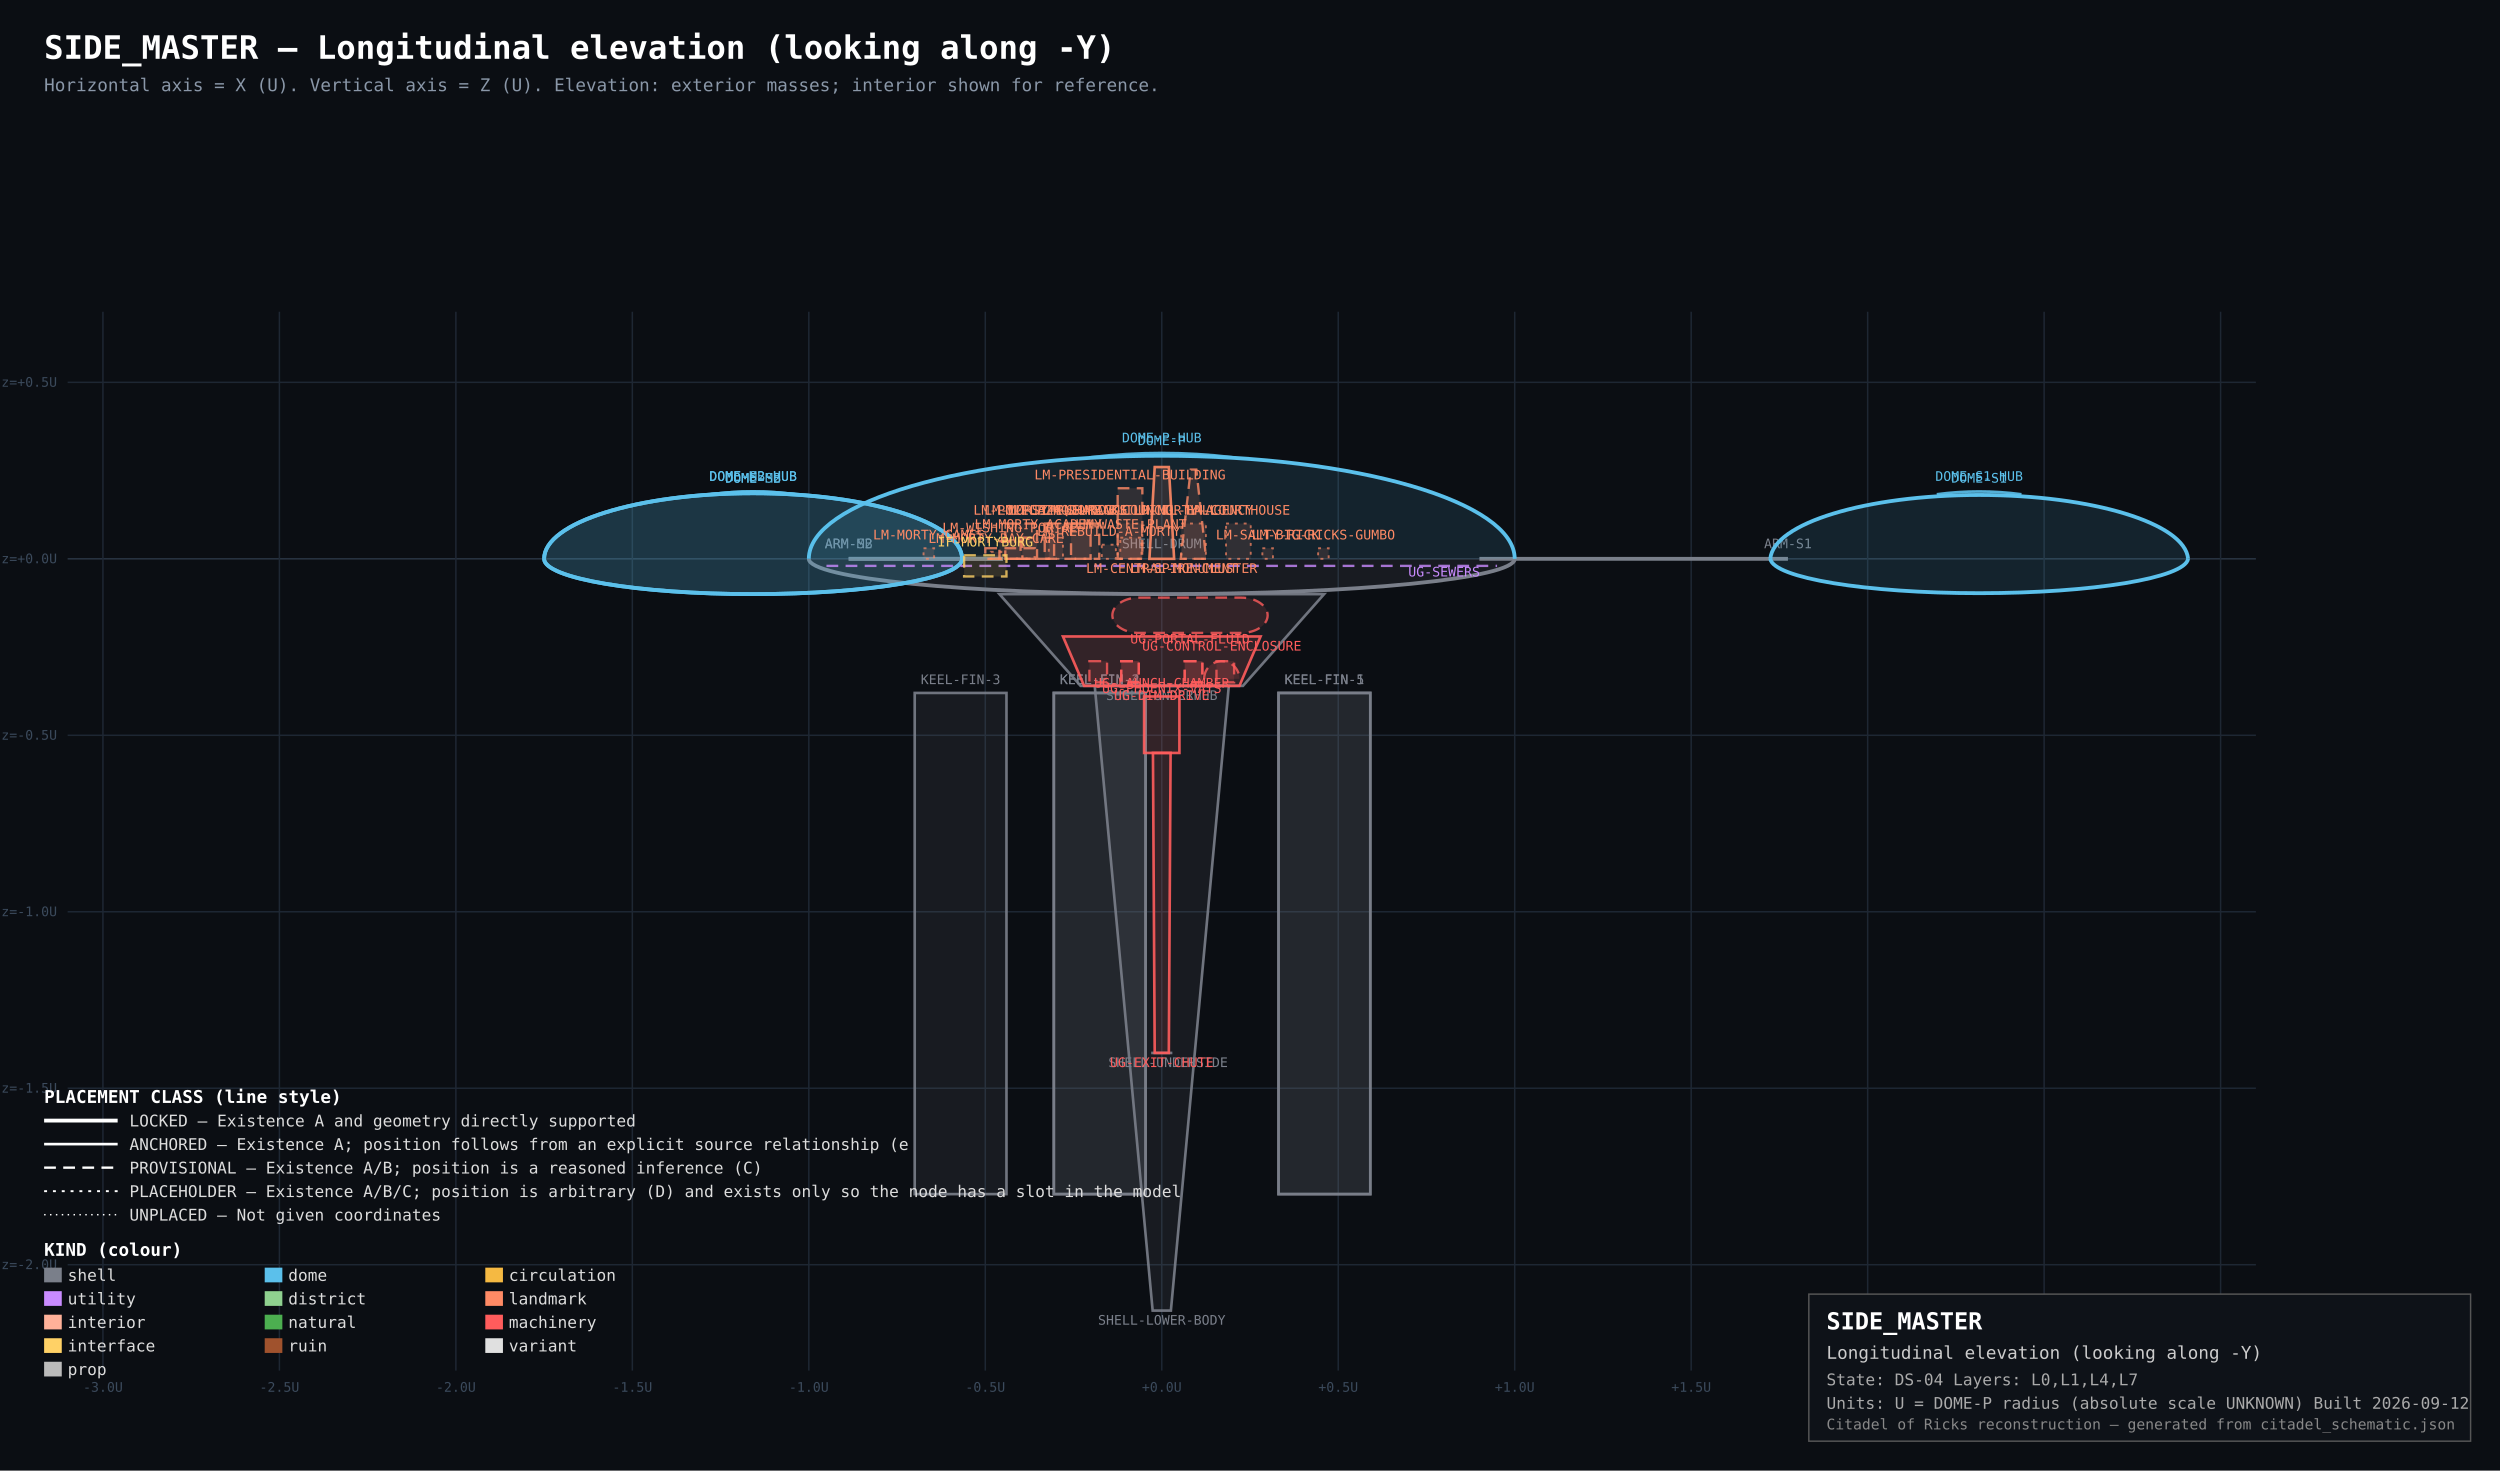
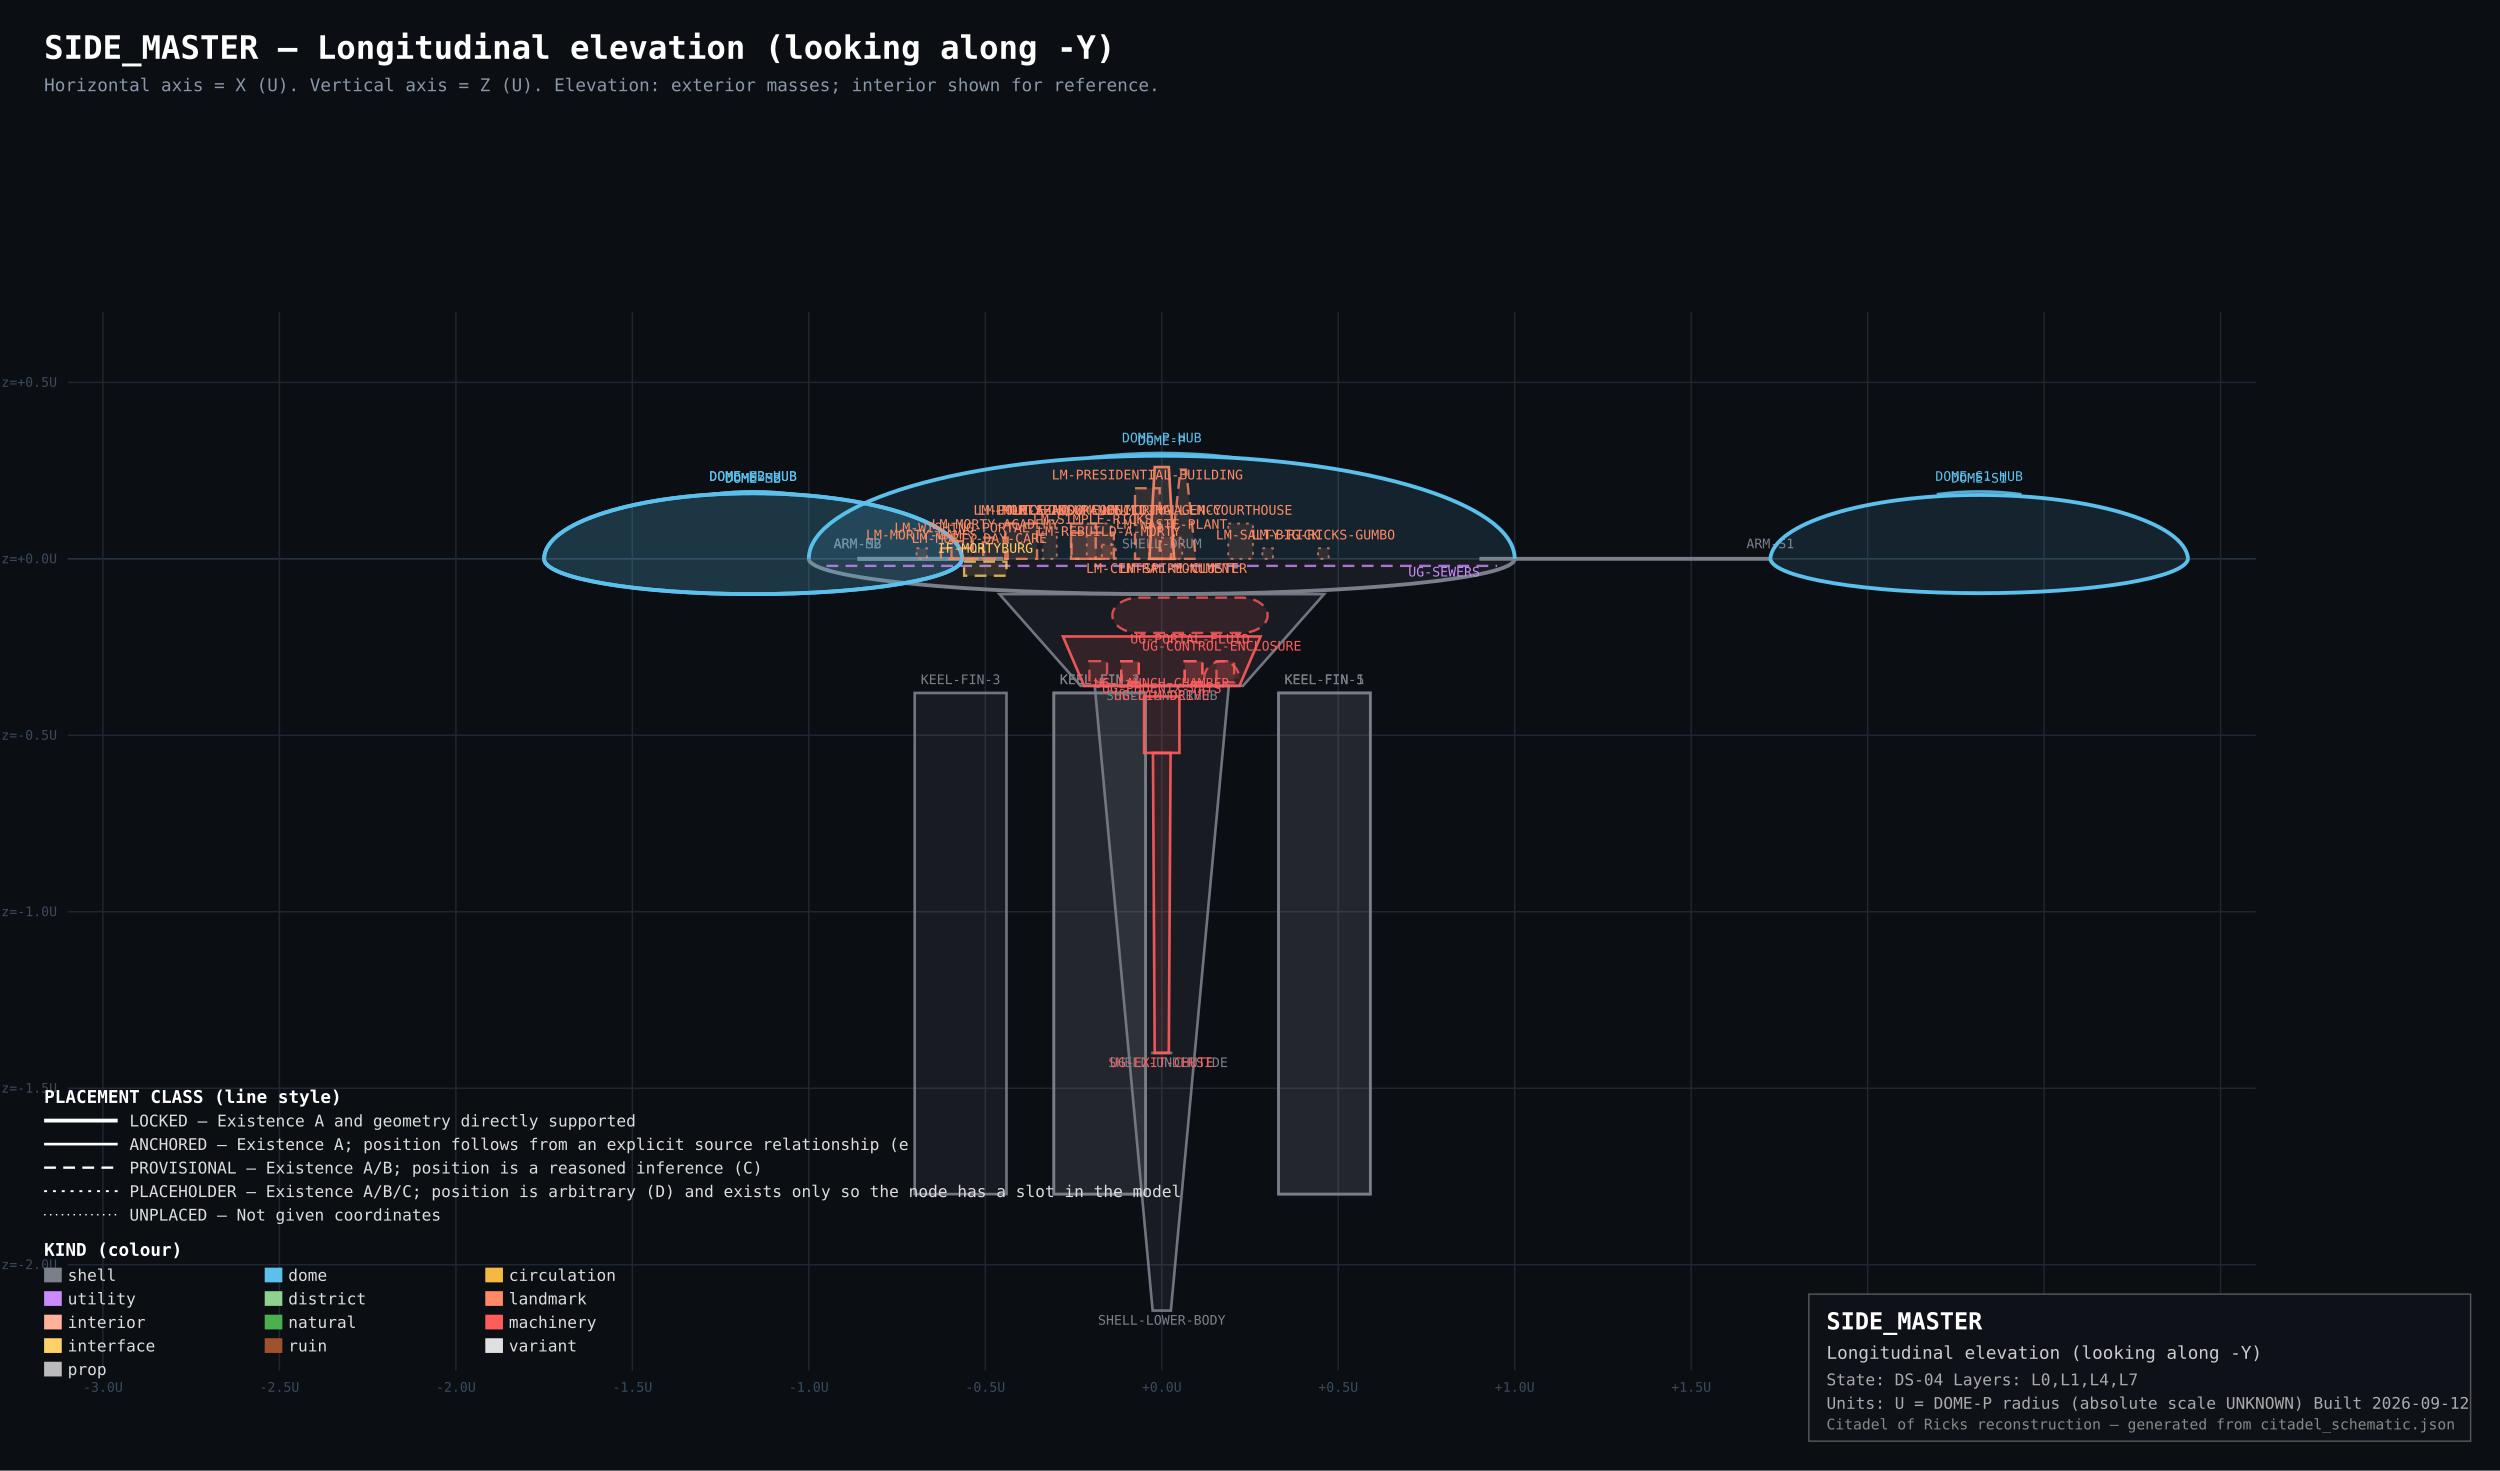
<svg xmlns="http://www.w3.org/2000/svg" width="1700" height="1000" viewBox="0 0 1700 1000" font-family="ui-monospace, Consolas, monospace">
  <rect width="1700" height="1000" fill="#0b0e13" />
  <line x1="46.0" y1="860.0" x2="1534.0" y2="860.0" stroke="#1e2733" stroke-width="1" />
  <text x="38.8" y="863.0" font-size="9" text-anchor="end" fill="#3b4a5c" font-family="ui-monospace, Consolas, monospace">z=-2.0U</text>
  <line x1="46.0" y1="740.0" x2="1534.0" y2="740.0" stroke="#1e2733" stroke-width="1" />
  <text x="38.8" y="743.0" font-size="9" text-anchor="end" fill="#3b4a5c" font-family="ui-monospace, Consolas, monospace">z=-1.5U</text>
  <line x1="46.0" y1="620.0" x2="1534.0" y2="620.0" stroke="#1e2733" stroke-width="1" />
  <text x="38.8" y="623.0" font-size="9" text-anchor="end" fill="#3b4a5c" font-family="ui-monospace, Consolas, monospace">z=-1.0U</text>
  <line x1="46.0" y1="500.0" x2="1534.0" y2="500.0" stroke="#1e2733" stroke-width="1" />
  <text x="38.8" y="503.0" font-size="9" text-anchor="end" fill="#3b4a5c" font-family="ui-monospace, Consolas, monospace">z=-0.5U</text>
  <line x1="46.0" y1="380.0" x2="1534.0" y2="380.0" stroke="#2a3644" stroke-width="1" />
  <text x="38.8" y="383.0" font-size="9" text-anchor="end" fill="#3b4a5c" font-family="ui-monospace, Consolas, monospace">z=+0.0U</text>
  <line x1="46.0" y1="260.0" x2="1534.0" y2="260.0" stroke="#1e2733" stroke-width="1" />
  <text x="38.8" y="263.0" font-size="9" text-anchor="end" fill="#3b4a5c" font-family="ui-monospace, Consolas, monospace">z=+0.5U</text>
  <line x1="70.0" y1="212.0" x2="70.0" y2="932.0" stroke="#1e2733" stroke-width="1" />
  <text x="70.0" y="946.4" font-size="9" text-anchor="middle" fill="#3b4a5c" font-family="ui-monospace, Consolas, monospace">-3.0U</text>
  <line x1="190.0" y1="212.0" x2="190.0" y2="932.0" stroke="#1e2733" stroke-width="1" />
  <text x="190.0" y="946.4" font-size="9" text-anchor="middle" fill="#3b4a5c" font-family="ui-monospace, Consolas, monospace">-2.5U</text>
  <line x1="310.0" y1="212.0" x2="310.0" y2="932.0" stroke="#1e2733" stroke-width="1" />
  <text x="310.0" y="946.4" font-size="9" text-anchor="middle" fill="#3b4a5c" font-family="ui-monospace, Consolas, monospace">-2.0U</text>
  <line x1="430.0" y1="212.0" x2="430.0" y2="932.0" stroke="#1e2733" stroke-width="1" />
  <text x="430.0" y="946.4" font-size="9" text-anchor="middle" fill="#3b4a5c" font-family="ui-monospace, Consolas, monospace">-1.5U</text>
  <line x1="550.0" y1="212.0" x2="550.0" y2="932.0" stroke="#1e2733" stroke-width="1" />
  <text x="550.0" y="946.4" font-size="9" text-anchor="middle" fill="#3b4a5c" font-family="ui-monospace, Consolas, monospace">-1.0U</text>
  <line x1="670.0" y1="212.0" x2="670.0" y2="932.0" stroke="#1e2733" stroke-width="1" />
  <text x="670.0" y="946.4" font-size="9" text-anchor="middle" fill="#3b4a5c" font-family="ui-monospace, Consolas, monospace">-0.5U</text>
  <line x1="790.0" y1="212.0" x2="790.0" y2="932.0" stroke="#1e2733" stroke-width="1" />
  <text x="790.0" y="946.4" font-size="9" text-anchor="middle" fill="#3b4a5c" font-family="ui-monospace, Consolas, monospace">+0.0U</text>
  <line x1="910.0" y1="212.0" x2="910.0" y2="932.0" stroke="#1e2733" stroke-width="1" />
  <text x="910.0" y="946.4" font-size="9" text-anchor="middle" fill="#3b4a5c" font-family="ui-monospace, Consolas, monospace">+0.5U</text>
  <line x1="1030.0" y1="212.0" x2="1030.0" y2="932.0" stroke="#1e2733" stroke-width="1" />
  <text x="1030.0" y="946.4" font-size="9" text-anchor="middle" fill="#3b4a5c" font-family="ui-monospace, Consolas, monospace">+1.0U</text>
  <line x1="1150.0" y1="212.0" x2="1150.0" y2="932.0" stroke="#1e2733" stroke-width="1" />
  <text x="1150.0" y="946.4" font-size="9" text-anchor="middle" fill="#3b4a5c" font-family="ui-monospace, Consolas, monospace">+1.5U</text>
  <line x1="1270.0" y1="212.0" x2="1270.0" y2="932.0" stroke="#1e2733" stroke-width="1" />
  <text x="1270.0" y="946.4" font-size="9" text-anchor="middle" fill="#3b4a5c" font-family="ui-monospace, Consolas, monospace">+2.0U</text>
  <line x1="1390.0" y1="212.0" x2="1390.0" y2="932.0" stroke="#1e2733" stroke-width="1" />
  <text x="1390.0" y="946.4" font-size="9" text-anchor="middle" fill="#3b4a5c" font-family="ui-monospace, Consolas, monospace">+2.5U</text>
  <line x1="1510.0" y1="212.0" x2="1510.0" y2="932.0" stroke="#1e2733" stroke-width="1" />
  <text x="1510.0" y="946.4" font-size="9" text-anchor="middle" fill="#3b4a5c" font-family="ui-monospace, Consolas, monospace">+3.0U</text>
  <text x="30" y="40" font-size="22" fill="#fff" font-weight="bold">SIDE_MASTER — Longitudinal elevation (looking along -Y)</text>
  <text x="30" y="62" font-size="12" fill="#8a97a8">Horizontal axis = X (U). Vertical axis = Z (U). Elevation: exterior masses; interior shown for reference.</text>
  <path d="M 550.0,380.0 A 240.0 24.0 0 0 0 1030.0,380.0" stroke="#7a7f8a" stroke-width="2.6" stroke-opacity="1.0" fill="#7a7f8a" fill-opacity="0.12" />
  <text x="790.0" y="372.8" font-size="9" text-anchor="middle" fill="#7a7f8a" font-family="ui-monospace, Consolas, monospace">SHELL-DRUM</text>
  <polygon points="679.6,404.0 900.4,404.0 845.2,466.4 734.8,466.4" stroke="#7a7f8a" stroke-width="1.8" stroke-opacity="0.9" fill="#7a7f8a" fill-opacity="0.12" />
  <text x="790.0" y="476.0" font-size="9" text-anchor="middle" fill="#7a7f8a" font-family="ui-monospace, Consolas, monospace">SHELL-UNDERHUB</text>
  <rect x="869.4" y="471.2" width="62.4" height="340.8" stroke="#7a7f8a" stroke-width="1.8" stroke-opacity="0.9" fill="#7a7f8a" fill-opacity="0.12" />
  <text x="900.6" y="465.2" font-size="9" text-anchor="middle" fill="#7a7f8a" font-family="ui-monospace, Consolas, monospace">KEEL-FIN-1</text>
  <rect x="716.6" y="471.2" width="62.4" height="340.8" stroke="#7a7f8a" stroke-width="1.8" stroke-opacity="0.9" fill="#7a7f8a" fill-opacity="0.12" />
  <text x="747.8" y="465.2" font-size="9" text-anchor="middle" fill="#7a7f8a" font-family="ui-monospace, Consolas, monospace">KEEL-FIN-2</text>
  <rect x="622.0" y="471.2" width="62.4" height="340.8" stroke="#7a7f8a" stroke-width="1.8" stroke-opacity="0.9" fill="#7a7f8a" fill-opacity="0.12" />
  <text x="653.2" y="465.2" font-size="9" text-anchor="middle" fill="#7a7f8a" font-family="ui-monospace, Consolas, monospace">KEEL-FIN-3</text>
  <rect x="716.6" y="471.2" width="62.4" height="340.8" stroke="#7a7f8a" stroke-width="1.8" stroke-opacity="0.9" fill="#7a7f8a" fill-opacity="0.12" />
  <text x="747.8" y="465.2" font-size="9" text-anchor="middle" fill="#7a7f8a" font-family="ui-monospace, Consolas, monospace">KEEL-FIN-4</text>
  <rect x="869.4" y="471.2" width="62.4" height="340.8" stroke="#7a7f8a" stroke-width="1.8" stroke-opacity="0.9" fill="#7a7f8a" fill-opacity="0.12" />
  <text x="900.6" y="465.2" font-size="9" text-anchor="middle" fill="#7a7f8a" font-family="ui-monospace, Consolas, monospace">KEEL-FIN-5</text>
  <polygon points="744.4,466.4 835.6,466.4 796.2,891.2 783.8,891.2" stroke="#7a7f8a" stroke-width="1.8" stroke-opacity="0.9" fill="#7a7f8a" fill-opacity="0.12" />
  <text x="790.0" y="900.8" font-size="9" text-anchor="middle" fill="#7a7f8a" font-family="ui-monospace, Consolas, monospace">SHELL-LOWER-BODY</text>
  <line x1="782.8" y1="716.0" x2="797.2" y2="716.0" stroke="#7a7f8a" stroke-width="1.8" stroke-opacity="0.9" fill="none" />
  <text x="794.3" y="725.6" font-size="9" text-anchor="middle" fill="#7a7f8a" font-family="ui-monospace, Consolas, monospace">SHELL-UNDERSIDE</text>
-   <polyline points="1006.0,380.0 1114.0,380.0 1215.8,380.0" stroke="#7a7f8a" stroke-width="2.6" stroke-opacity="1.0" fill="none" />
-   <text x="1215.8" y="372.8" font-size="9" text-anchor="middle" fill="#7a7f8a" font-family="ui-monospace, Consolas, monospace">ARM-S1</text>
-   <polyline points="682.0,380.0 628.0,380.0 577.1,380.0" stroke="#7a7f8a" stroke-width="2.6" stroke-opacity="1.0" fill="none" />
-   <text x="577.1" y="372.8" font-size="9" text-anchor="middle" fill="#7a7f8a" font-family="ui-monospace, Consolas, monospace">ARM-S2</text>
-   <polyline points="682.0,380.0 628.0,380.0 577.1,380.0" stroke="#7a7f8a" stroke-width="2.6" stroke-opacity="1.0" fill="none" />
-   <text x="577.1" y="372.8" font-size="9" text-anchor="middle" fill="#7a7f8a" font-family="ui-monospace, Consolas, monospace">ARM-MB</text>
+   <polyline points="1006.0,380.0 1104.9,380.0 1203.8,380.0" stroke="#7a7f8a" stroke-width="2.6" stroke-opacity="1.0" fill="none" />
+   <text x="1203.8" y="372.8" font-size="9" text-anchor="middle" fill="#7a7f8a" font-family="ui-monospace, Consolas, monospace">ARM-S1</text>
+   <polyline points="682.0,380.0 632.6,380.0 583.1,380.0" stroke="#7a7f8a" stroke-width="2.6" stroke-opacity="1.0" fill="none" />
+   <text x="583.1" y="372.8" font-size="9" text-anchor="middle" fill="#7a7f8a" font-family="ui-monospace, Consolas, monospace">ARM-S2</text>
+   <polyline points="682.0,380.0 632.6,380.0 583.1,380.0" stroke="#7a7f8a" stroke-width="2.6" stroke-opacity="1.0" fill="none" />
+   <text x="583.1" y="372.8" font-size="9" text-anchor="middle" fill="#7a7f8a" font-family="ui-monospace, Consolas, monospace">ARM-MB</text>
  <path d="M 550.0,380.0 A 240.0 70.1 0 0 1 1030.0,380.0" stroke="#5bc0eb" stroke-width="2.6" stroke-opacity="1.0" fill="#5bc0eb" fill-opacity="0.12" />
  <text x="790.0" y="302.7" font-size="9" text-anchor="middle" fill="#5bc0eb" font-family="ui-monospace, Consolas, monospace">DOME-P</text>
  <path d="M 1203.8,380.0 A 142.1 44.6 0 0 1 1487.9,380.0" stroke="#5bc0eb" stroke-width="2.6" stroke-opacity="1.0" fill="#5bc0eb" fill-opacity="0.12" />
  <path d="M 1203.8,380.0 A 142.1 24.0 0 0 0 1487.9,380.0" stroke="#5bc0eb" stroke-width="2.6" stroke-opacity="1.0" fill="#5bc0eb" fill-opacity="0.12" />
  <text x="1345.8" y="328.2" font-size="9" text-anchor="middle" fill="#5bc0eb" font-family="ui-monospace, Consolas, monospace">DOME-S1</text>
  <path d="M 370.0,380.0 A 142.1 44.6 0 0 1 654.2,380.0" stroke="#5bc0eb" stroke-width="2.6" stroke-opacity="1.0" fill="#5bc0eb" fill-opacity="0.12" />
  <path d="M 370.0,380.0 A 142.1 24.0 0 0 0 654.2,380.0" stroke="#5bc0eb" stroke-width="2.6" stroke-opacity="1.0" fill="#5bc0eb" fill-opacity="0.12" />
  <text x="512.1" y="328.2" font-size="9" text-anchor="middle" fill="#5bc0eb" font-family="ui-monospace, Consolas, monospace">DOME-S2</text>
  <path d="M 370.0,380.0 A 142.1 44.6 0 0 1 654.2,380.0" stroke="#5bc0eb" stroke-width="2.6" stroke-opacity="1.0" fill="#5bc0eb" fill-opacity="0.12" />
  <path d="M 370.0,380.0 A 142.1 24.0 0 0 0 654.2,380.0" stroke="#5bc0eb" stroke-width="2.6" stroke-opacity="1.0" fill="#5bc0eb" fill-opacity="0.12" />
  <text x="512.1" y="328.2" font-size="9" text-anchor="middle" fill="#5bc0eb" font-family="ui-monospace, Consolas, monospace">DOME-MB</text>
  <path d="M 742.0,310.9 A 401.4 401.4 0 0 1 838.0,310.9" stroke="#5bc0eb" stroke-width="1.8" stroke-opacity="0.9" fill="#5bc0eb" fill-opacity="0.12" />
  <text x="790.0" y="300.8" font-size="9" text-anchor="middle" fill="#5bc0eb" font-family="ui-monospace, Consolas, monospace">DOME-P-HUB</text>
  <path d="M 1317.0,336.1 A 217.0 217.0 0 0 1 1374.6,336.1" stroke="#5bc0eb" stroke-width="1.8" stroke-opacity="0.9" fill="#5bc0eb" fill-opacity="0.12" />
  <text x="1345.8" y="327.0" font-size="9" text-anchor="middle" fill="#5bc0eb" font-family="ui-monospace, Consolas, monospace">DOME-S1-HUB</text>
  <path d="M 483.3,336.1 A 217.0 217.0 0 0 1 540.9,336.1" stroke="#5bc0eb" stroke-width="1.8" stroke-opacity="0.9" fill="#5bc0eb" fill-opacity="0.12" />
  <text x="512.1" y="327.0" font-size="9" text-anchor="middle" fill="#5bc0eb" font-family="ui-monospace, Consolas, monospace">DOME-S2-HUB</text>
  <path d="M 483.3,336.1 A 217.0 217.0 0 0 1 540.9,336.1" stroke="#5bc0eb" stroke-width="1.8" stroke-opacity="0.9" fill="#5bc0eb" fill-opacity="0.12" />
  <text x="512.1" y="327.0" font-size="9" text-anchor="middle" fill="#5bc0eb" font-family="ui-monospace, Consolas, monospace">DOME-MB-HUB</text>
  <line x1="562.0" y1="384.8" x2="1018.0" y2="384.8" stroke="#c98bff" stroke-width="1.6" stroke-opacity="0.8" stroke-dasharray="8,5" fill="none" />
  <text x="982.0" y="392.0" font-size="9" text-anchor="middle" fill="#c98bff" font-family="ui-monospace, Consolas, monospace">UG-SEWERS</text>
  <polygon points="785.2,317.6 794.8,317.6 798.4,380.0 781.6,380.0" stroke="#ff8a65" stroke-width="1.8" stroke-opacity="0.9" fill="#ff8a65" fill-opacity="0.12" />
  <text x="790.0" y="389.6" font-size="9" text-anchor="middle" fill="#ff8a65" font-family="ui-monospace, Consolas, monospace">LM-CENTRAL-MONUMENT</text>
-   <polygon points="809.7,319.3 813.5,319.3 820.2,380.0 802.9,380.0" stroke="#ff8a65" stroke-width="1.6" stroke-opacity="0.8" stroke-dasharray="8,5" fill="#ff8a65" fill-opacity="0.12" />
-   <text x="811.6" y="389.6" font-size="9" text-anchor="middle" fill="#ff8a65" font-family="ui-monospace, Consolas, monospace">LM-SPIRE-CLUSTER</text>
-   <rect x="760.0" y="332.0" width="16.8" height="48.0" stroke="#ff8a65" stroke-width="1.6" stroke-opacity="0.8" stroke-dasharray="8,5" fill="#ff8a65" fill-opacity="0.12" />
-   <text x="768.4" y="326.0" font-size="9" text-anchor="middle" fill="#ff8a65" font-family="ui-monospace, Consolas, monospace">LM-PRESIDENTIAL-BUILDING</text>
-   <rect x="728.3" y="356.0" width="19.2" height="24.0" stroke="#ff8a65" stroke-width="1.6" stroke-opacity="0.8" stroke-dasharray="8,5" fill="#ff8a65" fill-opacity="0.12" />
-   <text x="737.9" y="350.0" font-size="9" text-anchor="middle" fill="#ff8a65" font-family="ui-monospace, Consolas, monospace">LM-PLAZA-DOME-BUILDING</text>
-   <rect x="760.0" y="356.0" width="16.8" height="24.0" stroke="#ff8a65" stroke-width="1.3" stroke-opacity="0.7" stroke-dasharray="2,4" fill="#ff8a65" fill-opacity="0.12" />
-   <text x="768.4" y="350.0" font-size="9" text-anchor="middle" fill="#ff8a65" font-family="ui-monospace, Consolas, monospace">LM-SHADOW-COUNCIL-HALL</text>
-   <rect x="833.7" y="356.0" width="16.8" height="24.0" stroke="#ff8a65" stroke-width="1.3" stroke-opacity="0.7" stroke-dasharray="2,4" fill="#ff8a65" fill-opacity="0.12" />
-   <text x="842.1" y="350.0" font-size="9" text-anchor="middle" fill="#ff8a65" font-family="ui-monospace, Consolas, monospace">LM-COURTHOUSE</text>
-   <rect x="803.2" y="356.0" width="16.8" height="24.0" stroke="#ff8a65" stroke-width="1.3" stroke-opacity="0.7" stroke-dasharray="2,4" fill="#ff8a65" fill-opacity="0.12" />
-   <text x="811.6" y="350.0" font-size="9" text-anchor="middle" fill="#ff8a65" font-family="ui-monospace, Consolas, monospace">LM-MORTY-AGENCY</text>
+   <polygon points="802.7,319.3 806.5,319.3 813.2,380.0 796.0,380.0" stroke="#ff8a65" stroke-width="1.6" stroke-opacity="0.8" stroke-dasharray="8,5" fill="#ff8a65" fill-opacity="0.12" />
+   <text x="804.6" y="389.6" font-size="9" text-anchor="middle" fill="#ff8a65" font-family="ui-monospace, Consolas, monospace">LM-SPIRE-CLUSTER</text>
+   <rect x="771.8" y="332.0" width="16.8" height="48.0" stroke="#ff8a65" stroke-width="1.6" stroke-opacity="0.8" stroke-dasharray="8,5" fill="#ff8a65" fill-opacity="0.12" />
+   <text x="780.2" y="326.0" font-size="9" text-anchor="middle" fill="#ff8a65" font-family="ui-monospace, Consolas, monospace">LM-PRESIDENTIAL-BUILDING</text>
+   <rect x="728.3" y="356.0" width="16.8" height="24.0" stroke="#ff8a65" stroke-width="1.6" stroke-opacity="0.8" stroke-dasharray="8,5" fill="#ff8a65" fill-opacity="0.12" />
+   <text x="736.7" y="350.0" font-size="9" text-anchor="middle" fill="#ff8a65" font-family="ui-monospace, Consolas, monospace">LM-PLAZA-DOME-BUILDING</text>
+   <rect x="739.0" y="356.0" width="16.8" height="24.0" stroke="#ff8a65" stroke-width="1.3" stroke-opacity="0.7" stroke-dasharray="2,4" fill="#ff8a65" fill-opacity="0.12" />
+   <text x="747.4" y="350.0" font-size="9" text-anchor="middle" fill="#ff8a65" font-family="ui-monospace, Consolas, monospace">LM-SHADOW-COUNCIL-HALL</text>
+   <rect x="835.2" y="356.0" width="16.8" height="24.0" stroke="#ff8a65" stroke-width="1.3" stroke-opacity="0.7" stroke-dasharray="2,4" fill="#ff8a65" fill-opacity="0.12" />
+   <text x="843.6" y="350.0" font-size="9" text-anchor="middle" fill="#ff8a65" font-family="ui-monospace, Consolas, monospace">LM-COURTHOUSE</text>
+   <rect x="781.6" y="356.0" width="16.8" height="24.0" stroke="#ff8a65" stroke-width="1.3" stroke-opacity="0.7" stroke-dasharray="2,4" fill="#ff8a65" fill-opacity="0.12" />
+   <text x="790.0" y="350.0" font-size="9" text-anchor="middle" fill="#ff8a65" font-family="ui-monospace, Consolas, monospace">LM-MORTY-AGENCY</text>
  <rect x="683.6" y="356.0" width="21.6" height="24.0" stroke="#ff8a65" stroke-width="1.6" stroke-opacity="0.8" stroke-dasharray="8,5" fill="#ff8a65" fill-opacity="0.12" />
  <text x="694.4" y="350.0" font-size="9" text-anchor="middle" fill="#ff8a65" font-family="ui-monospace, Consolas, monospace">LM-POLICE-HQ</text>
-   <rect x="695.2" y="365.6" width="21.6" height="14.4" stroke="#ff8a65" stroke-width="1.6" stroke-opacity="0.8" stroke-dasharray="8,5" fill="#ff8a65" fill-opacity="0.12" />
-   <text x="706.0" y="359.6" font-size="9" text-anchor="middle" fill="#ff8a65" font-family="ui-monospace, Consolas, monospace">LM-MORTY-ACADEMY</text>
-   <rect x="710.4" y="356.0" width="31.2" height="24.0" stroke="#ff8a65" stroke-width="1.6" stroke-opacity="0.8" stroke-dasharray="8,5" fill="#ff8a65" fill-opacity="0.12" />
-   <text x="726.0" y="350.0" font-size="9" text-anchor="middle" fill="#ff8a65" font-family="ui-monospace, Consolas, monospace">LM-SIMPLE-RICKS</text>
-   <rect x="670.0" y="372.8" width="33.6" height="7.2" stroke="#ff8a65" stroke-width="1.6" stroke-opacity="0.8" stroke-dasharray="8,5" fill="none" />
-   <rect x="679.6" y="368.0" width="14.4" height="12.0" stroke="#ff8a65" stroke-width="1.6" stroke-opacity="0.8" stroke-dasharray="8,5" fill="#ff8a65" fill-opacity="0.12" />
-   <text x="686.8" y="362.0" font-size="9" text-anchor="middle" fill="#ff8a65" font-family="ui-monospace, Consolas, monospace">LM-WISHING-PORTAL</text>
-   <rect x="761.8" y="365.6" width="14.4" height="14.4" stroke="#ff8a65" stroke-width="1.3" stroke-opacity="0.7" stroke-dasharray="2,4" fill="#ff8a65" fill-opacity="0.12" />
-   <text x="769.0" y="359.6" font-size="9" text-anchor="middle" fill="#ff8a65" font-family="ui-monospace, Consolas, monospace">LM-WASTE-PLANT</text>
-   <rect x="673.7" y="375.2" width="7.2" height="4.8" stroke="#ff8a65" stroke-width="1.3" stroke-opacity="0.7" stroke-dasharray="2,4" fill="#ff8a65" fill-opacity="0.12" />
-   <text x="677.3" y="369.2" font-size="9" text-anchor="middle" fill="#ff8a65" font-family="ui-monospace, Consolas, monospace">LM-MORTY-DAY-CARE</text>
-   <rect x="628.0" y="372.8" width="7.2" height="7.2" stroke="#ff8a65" stroke-width="1.3" stroke-opacity="0.7" stroke-dasharray="2,4" fill="#ff8a65" fill-opacity="0.12" />
-   <text x="631.6" y="366.8" font-size="9" text-anchor="middle" fill="#ff8a65" font-family="ui-monospace, Consolas, monospace">LM-MORTY-GAMES</text>
-   <rect x="713.2" y="356.0" width="9.6" height="24.0" stroke="#ff8a65" stroke-width="1.3" stroke-opacity="0.7" stroke-dasharray="2,4" fill="#ff8a65" fill-opacity="0.12" />
-   <text x="718.0" y="350.0" font-size="9" text-anchor="middle" fill="#ff8a65" font-family="ui-monospace, Consolas, monospace">LM-MORTY-INSURANCE</text>
+   <rect x="668.4" y="365.6" width="16.8" height="14.4" stroke="#ff8a65" stroke-width="1.6" stroke-opacity="0.8" stroke-dasharray="8,5" fill="#ff8a65" fill-opacity="0.12" />
+   <text x="676.8" y="359.6" font-size="9" text-anchor="middle" fill="#ff8a65" font-family="ui-monospace, Consolas, monospace">LM-MORTY-ACADEMY</text>
+   <rect x="728.6" y="362.2" width="28.8" height="17.8" stroke="#ff8a65" stroke-width="1.6" stroke-opacity="0.8" stroke-dasharray="8,5" fill="#ff8a65" fill-opacity="0.12" />
+   <text x="743.0" y="356.2" font-size="9" text-anchor="middle" fill="#ff8a65" font-family="ui-monospace, Consolas, monospace">LM-SIMPLE-RICKS</text>
+   <rect x="639.8" y="372.8" width="28.8" height="7.2" stroke="#ff8a65" stroke-width="1.6" stroke-opacity="0.8" stroke-dasharray="8,5" fill="none" />
+   <rect x="647.0" y="368.0" width="14.4" height="12.0" stroke="#ff8a65" stroke-width="1.6" stroke-opacity="0.8" stroke-dasharray="8,5" fill="#ff8a65" fill-opacity="0.12" />
+   <text x="654.2" y="362.0" font-size="9" text-anchor="middle" fill="#ff8a65" font-family="ui-monospace, Consolas, monospace">LM-WISHING-PORTAL</text>
+   <rect x="789.5" y="365.6" width="14.4" height="14.4" stroke="#ff8a65" stroke-width="1.3" stroke-opacity="0.7" stroke-dasharray="2,4" fill="#ff8a65" fill-opacity="0.12" />
+   <text x="796.7" y="359.6" font-size="9" text-anchor="middle" fill="#ff8a65" font-family="ui-monospace, Consolas, monospace">LM-WASTE-PLANT</text>
+   <rect x="662.3" y="375.2" width="7.2" height="4.8" stroke="#ff8a65" stroke-width="1.3" stroke-opacity="0.7" stroke-dasharray="2,4" fill="#ff8a65" fill-opacity="0.12" />
+   <text x="665.9" y="369.2" font-size="9" text-anchor="middle" fill="#ff8a65" font-family="ui-monospace, Consolas, monospace">LM-MORTY-DAY-CARE</text>
+   <rect x="623.2" y="372.8" width="7.2" height="7.2" stroke="#ff8a65" stroke-width="1.3" stroke-opacity="0.7" stroke-dasharray="2,4" fill="#ff8a65" fill-opacity="0.12" />
+   <text x="626.8" y="366.8" font-size="9" text-anchor="middle" fill="#ff8a65" font-family="ui-monospace, Consolas, monospace">LM-MORTY-GAMES</text>
+   <rect x="709.0" y="356.0" width="9.6" height="24.0" stroke="#ff8a65" stroke-width="1.3" stroke-opacity="0.7" stroke-dasharray="2,4" fill="#ff8a65" fill-opacity="0.12" />
+   <text x="713.8" y="350.0" font-size="9" text-anchor="middle" fill="#ff8a65" font-family="ui-monospace, Consolas, monospace">LM-MORTY-INSURANCE</text>
  <rect x="858.4" y="372.8" width="7.2" height="7.2" stroke="#ff8a65" stroke-width="1.3" stroke-opacity="0.7" stroke-dasharray="2,4" fill="#ff8a65" fill-opacity="0.12" />
  <text x="862.0" y="366.8" font-size="9" text-anchor="middle" fill="#ff8a65" font-family="ui-monospace, Consolas, monospace">LM-SALTY-RICK</text>
  <rect x="896.3" y="372.8" width="7.2" height="7.2" stroke="#ff8a65" stroke-width="1.3" stroke-opacity="0.7" stroke-dasharray="2,4" fill="#ff8a65" fill-opacity="0.12" />
  <text x="899.9" y="366.8" font-size="9" text-anchor="middle" fill="#ff8a65" font-family="ui-monospace, Consolas, monospace">LM-BIG-RICKS-GUMBO</text>
  <rect x="749.2" y="370.4" width="9.6" height="9.6" stroke="#ff8a65" stroke-width="1.3" stroke-opacity="0.7" stroke-dasharray="2,4" fill="#ff8a65" fill-opacity="0.12" />
  <text x="754.0" y="364.4" font-size="9" text-anchor="middle" fill="#ff8a65" font-family="ui-monospace, Consolas, monospace">LM-REBUILD-A-MORTY</text>
  <rect x="756.4" y="406.4" width="105.6" height="24.0" rx="18" stroke="#ff5c5c" stroke-width="1.6" stroke-opacity="0.8" stroke-dasharray="8,5" fill="#ff5c5c" fill-opacity="0.12" />
  <text x="809.2" y="437.6" font-size="9" text-anchor="middle" fill="#ff5c5c" font-family="ui-monospace, Consolas, monospace">UG-PORTAL-FLUID</text>
  <polygon points="722.8,432.8 857.2,432.8 842.8,466.4 737.2,466.4" stroke="#ff5c5c" stroke-width="1.8" stroke-opacity="0.9" fill="#ff5c5c" fill-opacity="0.12" />
  <text x="790.0" y="476.0" font-size="9" text-anchor="middle" fill="#ff5c5c" font-family="ui-monospace, Consolas, monospace">UG-DIM-DRIVE</text>
  <path d="M 818.8,461.6 A 12.0 12.0 0 0 1 842.8,461.6" stroke="#ff5c5c" stroke-width="1.6" stroke-opacity="0.8" stroke-dasharray="8,5" fill="#ff5c5c" fill-opacity="0.12" />
  <text x="830.8" y="442.4" font-size="9" text-anchor="middle" fill="#ff5c5c" font-family="ui-monospace, Consolas, monospace">UG-CONTROL-ENCLOSURE</text>
  <rect x="827.2" y="449.6" width="12.0" height="14.4" stroke="#ff5c5c" stroke-width="1.6" stroke-opacity="0.8" stroke-dasharray="8,5" fill="#ff5c5c" fill-opacity="0.12" />
  <rect x="805.6" y="449.6" width="12.0" height="14.4" stroke="#ff5c5c" stroke-width="1.6" stroke-opacity="0.8" stroke-dasharray="8,5" fill="#ff5c5c" fill-opacity="0.12" />
  <rect x="762.4" y="449.6" width="12.0" height="14.4" stroke="#ff5c5c" stroke-width="1.6" stroke-opacity="0.8" stroke-dasharray="8,5" fill="#ff5c5c" fill-opacity="0.12" />
  <rect x="740.8" y="449.6" width="12.0" height="14.4" stroke="#ff5c5c" stroke-width="1.6" stroke-opacity="0.8" stroke-dasharray="8,5" fill="#ff5c5c" fill-opacity="0.12" />
  <rect x="762.4" y="449.6" width="12.0" height="14.4" stroke="#ff5c5c" stroke-width="1.6" stroke-opacity="0.8" stroke-dasharray="8,5" fill="#ff5c5c" fill-opacity="0.12" />
  <rect x="805.6" y="449.6" width="12.0" height="14.4" stroke="#ff5c5c" stroke-width="1.6" stroke-opacity="0.8" stroke-dasharray="8,5" fill="#ff5c5c" fill-opacity="0.12" />
  <text x="790.0" y="471.2" font-size="9" text-anchor="middle" fill="#ff5c5c" font-family="ui-monospace, Consolas, monospace">UG-PHOENIX-VATS</text>
  <rect x="778.0" y="473.6" width="24.0" height="38.4" stroke="#ff5c5c" stroke-width="1.8" stroke-opacity="0.9" fill="#ff5c5c" fill-opacity="0.12" />
  <text x="790.0" y="467.6" font-size="9" text-anchor="middle" fill="#ff5c5c" font-family="ui-monospace, Consolas, monospace">UG-LAUNCH-CHAMBER</text>
  <polygon points="784.0,512.0 796.0,512.0 794.8,716.0 785.2,716.0" stroke="#ff5c5c" stroke-width="1.8" stroke-opacity="0.9" fill="#ff5c5c" fill-opacity="0.12" />
  <text x="790.0" y="725.6" font-size="9" text-anchor="middle" fill="#ff5c5c" font-family="ui-monospace, Consolas, monospace">UG-EXIT-CHUTE</text>
-   <rect x="655.6" y="377.6" width="28.8" height="14.4" stroke="#ffd166" stroke-width="1.6" stroke-opacity="0.8" stroke-dasharray="8,5" fill="#ffd166" fill-opacity="0.12" />
-   <text x="670.0" y="371.6" font-size="9" text-anchor="middle" fill="#ffd166" font-family="ui-monospace, Consolas, monospace">IF-MORTYBURG</text>
+   <rect x="655.6" y="381.9" width="28.8" height="9.6" stroke="#ffd166" stroke-width="1.6" stroke-opacity="0.8" stroke-dasharray="8,5" fill="#ffd166" fill-opacity="0.12" />
+   <text x="670.0" y="375.9" font-size="9" text-anchor="middle" fill="#ffd166" font-family="ui-monospace, Consolas, monospace">IF-MORTYBURG</text>
  <text x="30" y="750" font-size="12" fill="#fff" font-family="ui-monospace, Consolas, monospace" font-weight="bold">PLACEMENT CLASS (line style)</text>
  <line x1="30" y1="762" x2="80" y2="762" stroke="#fff" stroke-width="2.6" />
  <text x="88" y="766" font-size="11" fill="#ddd" font-family="ui-monospace, Consolas, monospace">LOCKED — Existence A and geometry directly supported</text>
  <line x1="30" y1="778" x2="80" y2="778" stroke="#fff" stroke-width="1.8" />
  <text x="88" y="782" font-size="11" fill="#ddd" font-family="ui-monospace, Consolas, monospace">ANCHORED — Existence A; position follows from an explicit source relationship (e</text>
  <line x1="30" y1="794" x2="80" y2="794" stroke="#fff" stroke-width="1.6" stroke-dasharray="8,5" />
  <text x="88" y="798" font-size="11" fill="#ddd" font-family="ui-monospace, Consolas, monospace">PROVISIONAL — Existence A/B; position is a reasoned inference (C)</text>
  <line x1="30" y1="810" x2="80" y2="810" stroke="#fff" stroke-width="1.3" stroke-dasharray="2,4" />
  <text x="88" y="814" font-size="11" fill="#ddd" font-family="ui-monospace, Consolas, monospace">PLACEHOLDER — Existence A/B/C; position is arbitrary (D) and exists only so the node has a slot in the model</text>
  <line x1="30" y1="826" x2="80" y2="826" stroke="#fff" stroke-width="1.0" stroke-dasharray="1,3" />
  <text x="88" y="830" font-size="11" fill="#ddd" font-family="ui-monospace, Consolas, monospace">UNPLACED — Not given coordinates</text>
  <text x="30" y="854" font-size="12" fill="#fff" font-family="ui-monospace, Consolas, monospace" font-weight="bold">KIND (colour)</text>
  <rect x="30" y="862" width="12" height="10" fill="#7a7f8a" />
  <text x="46" y="871" font-size="11" fill="#ddd" font-family="ui-monospace, Consolas, monospace">shell</text>
  <rect x="180" y="862" width="12" height="10" fill="#5bc0eb" />
  <text x="196" y="871" font-size="11" fill="#ddd" font-family="ui-monospace, Consolas, monospace">dome</text>
  <rect x="330" y="862" width="12" height="10" fill="#f5b942" />
  <text x="346" y="871" font-size="11" fill="#ddd" font-family="ui-monospace, Consolas, monospace">circulation</text>
  <rect x="30" y="878" width="12" height="10" fill="#c98bff" />
  <text x="46" y="887" font-size="11" fill="#ddd" font-family="ui-monospace, Consolas, monospace">utility</text>
  <rect x="180" y="878" width="12" height="10" fill="#8fd18f" />
  <text x="196" y="887" font-size="11" fill="#ddd" font-family="ui-monospace, Consolas, monospace">district</text>
  <rect x="330" y="878" width="12" height="10" fill="#ff8a65" />
  <text x="346" y="887" font-size="11" fill="#ddd" font-family="ui-monospace, Consolas, monospace">landmark</text>
  <rect x="30" y="894" width="12" height="10" fill="#ffb199" />
  <text x="46" y="903" font-size="11" fill="#ddd" font-family="ui-monospace, Consolas, monospace">interior</text>
  <rect x="180" y="894" width="12" height="10" fill="#4caf50" />
  <text x="196" y="903" font-size="11" fill="#ddd" font-family="ui-monospace, Consolas, monospace">natural</text>
  <rect x="330" y="894" width="12" height="10" fill="#ff5c5c" />
  <text x="346" y="903" font-size="11" fill="#ddd" font-family="ui-monospace, Consolas, monospace">machinery</text>
  <rect x="30" y="910" width="12" height="10" fill="#ffd166" />
  <text x="46" y="919" font-size="11" fill="#ddd" font-family="ui-monospace, Consolas, monospace">interface</text>
  <rect x="180" y="910" width="12" height="10" fill="#a0522d" />
  <text x="196" y="919" font-size="11" fill="#ddd" font-family="ui-monospace, Consolas, monospace">ruin</text>
  <rect x="330" y="910" width="12" height="10" fill="#e0e0e0" />
  <text x="346" y="919" font-size="11" fill="#ddd" font-family="ui-monospace, Consolas, monospace">variant</text>
  <rect x="30" y="926" width="12" height="10" fill="#bbbbbb" />
  <text x="46" y="935" font-size="11" fill="#ddd" font-family="ui-monospace, Consolas, monospace">prop</text>
  <rect x="1230" y="880" width="450" height="100" fill="#0e1218" stroke="#555" />
  <text x="1242" y="904" font-size="16" fill="#fff" font-family="ui-monospace, Consolas, monospace" font-weight="bold">SIDE_MASTER</text>
  <text x="1242" y="924" font-size="12" fill="#ccc" font-family="ui-monospace, Consolas, monospace">Longitudinal elevation (looking along -Y)</text>
  <text x="1242" y="942" font-size="11" fill="#aaa" font-family="ui-monospace, Consolas, monospace">State: DS-04   Layers: L0,L1,L4,L7</text>
  <text x="1242" y="958" font-size="11" fill="#aaa" font-family="ui-monospace, Consolas, monospace">Units: U = DOME-P radius (absolute scale UNKNOWN)   Built 2026-09-12</text>
  <text x="1242" y="972" font-size="10" fill="#888" font-family="ui-monospace, Consolas, monospace">Citadel of Ricks reconstruction — generated from citadel_schematic.json</text>
</svg>
